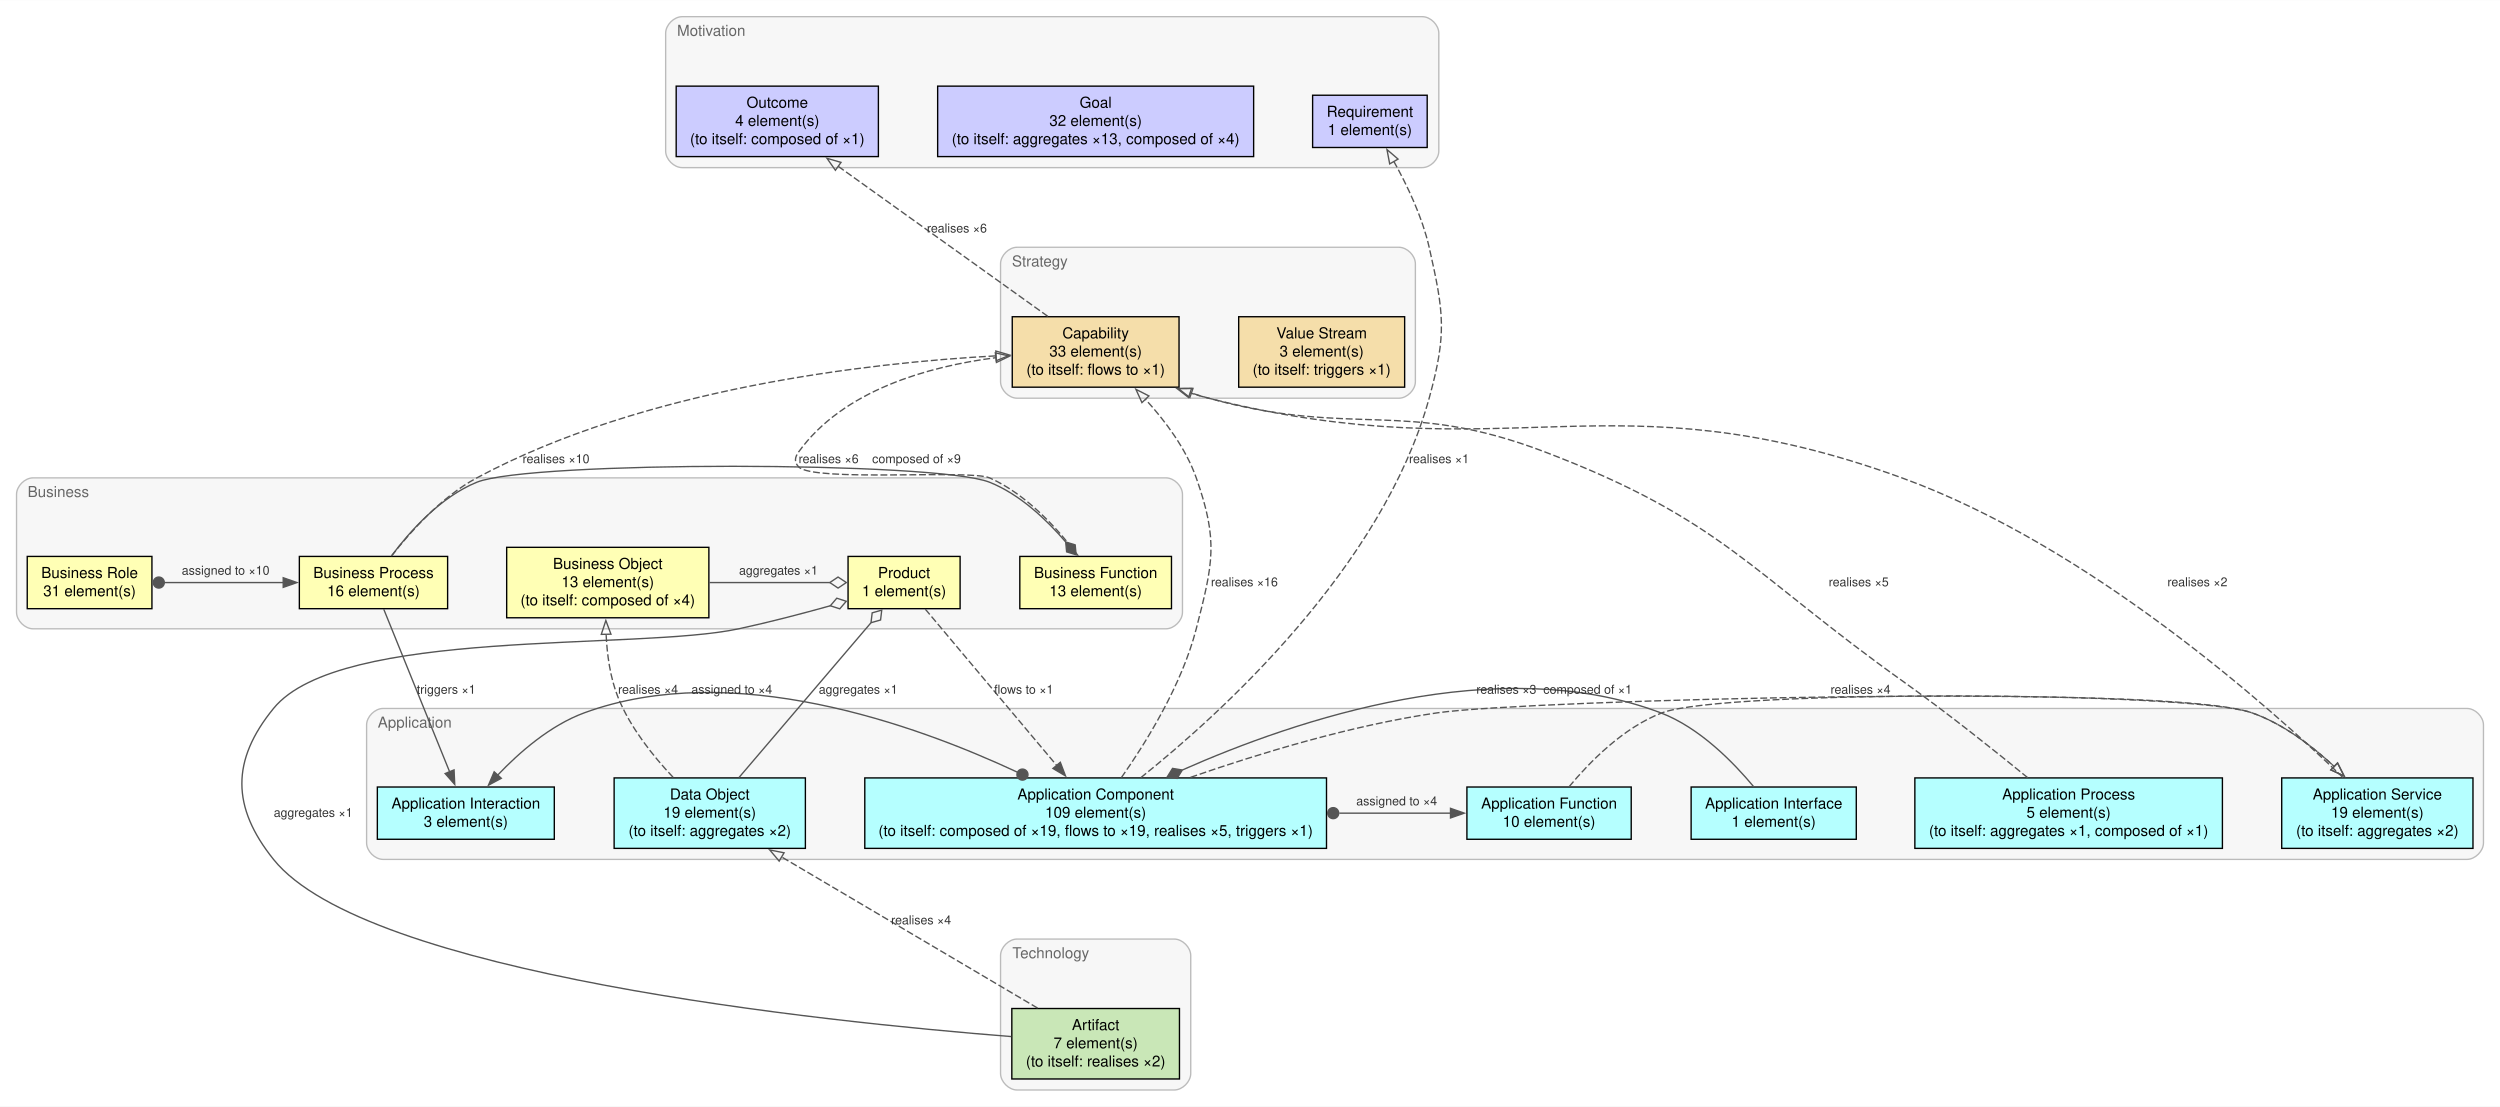
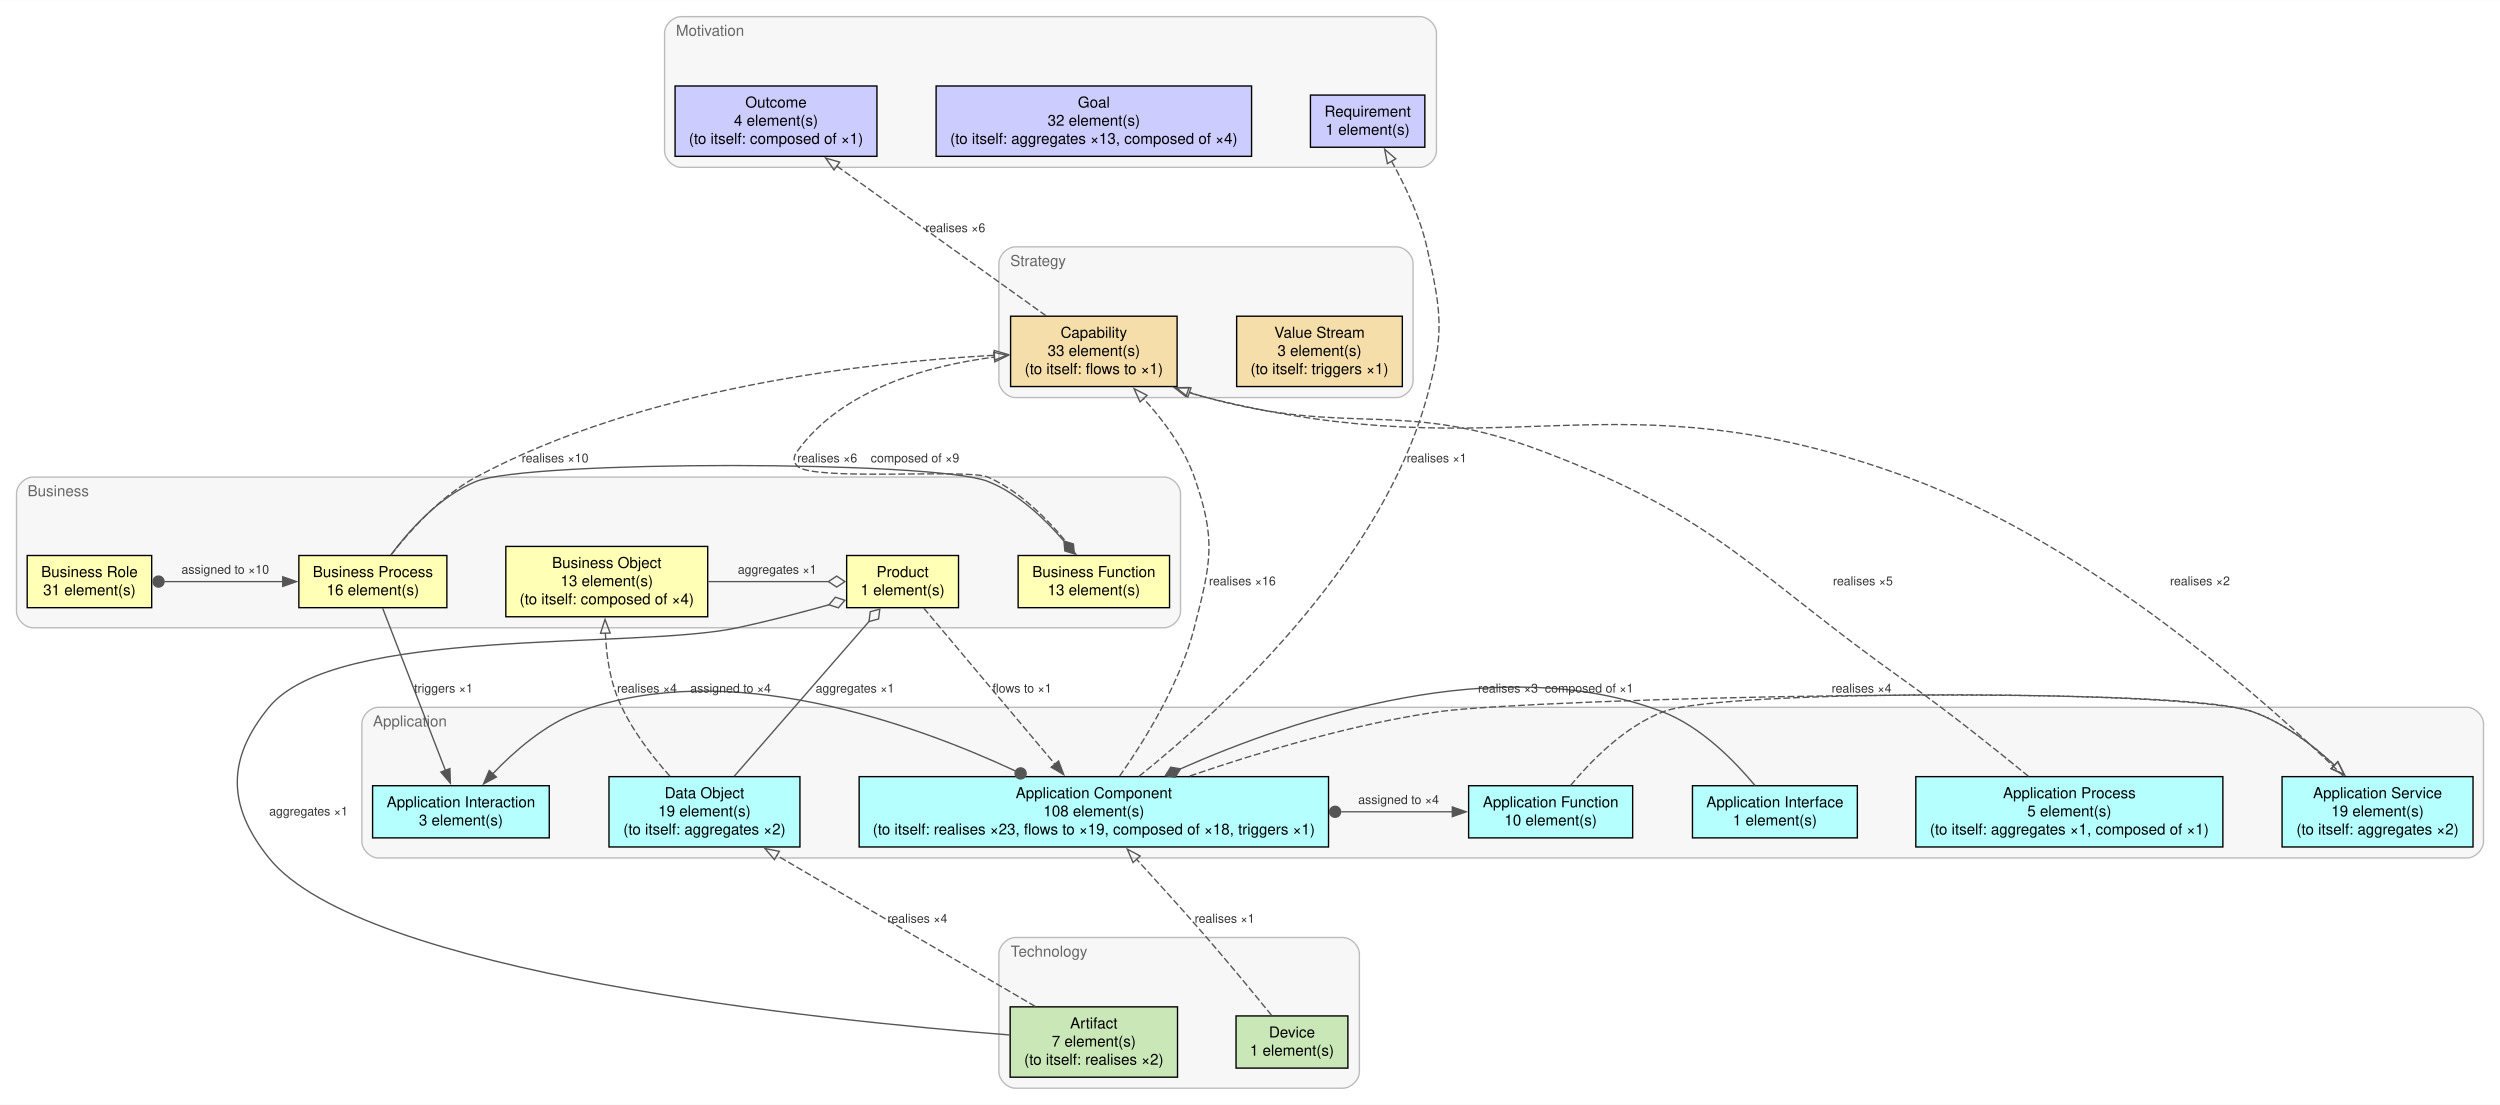
- <svg xmlns="http://www.w3.org/2000/svg" xmlns:xlink="http://www.w3.org/1999/xlink" width="1814pt" height="803pt" viewBox="0.00 0.00 1814.00 802.80">
+ <svg xmlns="http://www.w3.org/2000/svg" xmlns:xlink="http://www.w3.org/1999/xlink" width="1817pt" height="803pt" viewBox="0.00 0.00 1817.00 802.80">
  <g id="graph0" class="graph" transform="scale(1 1) rotate(0) translate(4 798.8)">
-     <polygon fill="white" stroke="none" points="-4,4 -4,-798.8 1810,-798.8 1810,4 -4,4" />
+     <polygon fill="white" stroke="none" points="-4,4 -4,-798.8 1813,-798.8 1813,4 -4,4" />
    <g id="clust1" class="cluster mm-layer-motivation">
      <path fill="#f7f7f7" stroke="#bbbbbb" d="M491,-677.28C491,-677.28 1028,-677.28 1028,-677.28 1034,-677.28 1040,-683.28 1040,-689.28 1040,-689.28 1040,-774.8 1040,-774.8 1040,-780.8 1034,-786.8 1028,-786.8 1028,-786.8 491,-786.8 491,-786.8 485,-786.8 479,-780.8 479,-774.8 479,-774.8 479,-689.28 479,-689.28 479,-683.28 485,-677.28 491,-677.28" />
      <text text-anchor="middle" x="512.07" y="-772.9" font-family="Helvetica,sans-Serif" font-size="11.00" fill="#666666">Motivation</text>
    </g>
    <g id="clust2" class="cluster mm-layer-strategy">
      <path fill="#f7f7f7" stroke="#bbbbbb" d="M734,-509.96C734,-509.96 1011,-509.96 1011,-509.96 1017,-509.96 1023,-515.96 1023,-521.96 1023,-521.96 1023,-607.48 1023,-607.48 1023,-613.48 1017,-619.48 1011,-619.48 1011,-619.48 734,-619.48 734,-619.48 728,-619.48 722,-613.48 722,-607.48 722,-607.48 722,-521.96 722,-521.96 722,-515.96 728,-509.96 734,-509.96" />
      <text text-anchor="middle" x="750.48" y="-605.58" font-family="Helvetica,sans-Serif" font-size="11.00" fill="#666666">Strategy</text>
    </g>
    <g id="clust3" class="cluster mm-layer-business">
      <path fill="#f7f7f7" stroke="#bbbbbb" d="M20,-342.64C20,-342.64 842,-342.64 842,-342.64 848,-342.64 854,-348.64 854,-354.64 854,-354.64 854,-440.16 854,-440.16 854,-446.16 848,-452.16 842,-452.16 842,-452.16 20,-452.16 20,-452.16 14,-452.16 8,-446.16 8,-440.16 8,-440.16 8,-354.64 8,-354.64 8,-348.64 14,-342.64 20,-342.64" />
      <text text-anchor="middle" x="38.32" y="-438.26" font-family="Helvetica,sans-Serif" font-size="11.00" fill="#666666">Business</text>
    </g>
    <g id="clust4" class="cluster mm-layer-application">
-       <path fill="#f7f7f7" stroke="#bbbbbb" d="M274,-175.32C274,-175.32 1786,-175.32 1786,-175.32 1792,-175.32 1798,-181.32 1798,-187.32 1798,-187.32 1798,-272.84 1798,-272.84 1798,-278.84 1792,-284.84 1786,-284.84 1786,-284.84 274,-284.84 274,-284.84 268,-284.84 262,-278.84 262,-272.84 262,-272.84 262,-187.32 262,-187.32 262,-181.32 268,-175.32 274,-175.32" />
-       <text text-anchor="middle" x="296.91" y="-270.94" font-family="Helvetica,sans-Serif" font-size="11.00" fill="#666666">Application</text>
+       <path fill="#f7f7f7" stroke="#bbbbbb" d="M271,-175.32C271,-175.32 1789,-175.32 1789,-175.32 1795,-175.32 1801,-181.32 1801,-187.32 1801,-187.32 1801,-272.84 1801,-272.84 1801,-278.84 1795,-284.84 1789,-284.84 1789,-284.84 271,-284.84 271,-284.84 265,-284.84 259,-278.84 259,-272.84 259,-272.84 259,-187.32 259,-187.32 259,-181.32 265,-175.32 271,-175.32" />
+       <text text-anchor="middle" x="293.91" y="-270.94" font-family="Helvetica,sans-Serif" font-size="11.00" fill="#666666">Application</text>
    </g>
    <g id="clust5" class="cluster mm-layer-technology">
-       <path fill="#f7f7f7" stroke="#bbbbbb" d="M734,-8C734,-8 848,-8 848,-8 854,-8 860,-14 860,-20 860,-20 860,-105.52 860,-105.52 860,-111.52 854,-117.52 848,-117.52 848,-117.52 734,-117.52 734,-117.52 728,-117.52 722,-111.52 722,-105.52 722,-105.52 722,-20 722,-20 722,-14 728,-8 734,-8" />
+       <path fill="#f7f7f7" stroke="#bbbbbb" d="M734,-8C734,-8 972,-8 972,-8 978,-8 984,-14 984,-20 984,-20 984,-105.52 984,-105.52 984,-111.52 978,-117.52 972,-117.52 972,-117.52 734,-117.52 734,-117.52 728,-117.52 722,-111.52 722,-105.52 722,-105.52 722,-20 722,-20 722,-14 728,-8 734,-8" />
      <text text-anchor="middle" x="758.43" y="-103.62" font-family="Helvetica,sans-Serif" font-size="11.00" fill="#666666">Technology</text>
    </g>
    <g id="node1" class="node mm-layer-motivation">
      <g id="a_node1">
        <a xlink:href="../../en/smart-trust-demo/archimate/0.1.0/metamodel/#type-Goal" xlink:title="Goal: its elements" target="_top">
          <polygon fill="#ccccff" stroke="black" points="905.64,-736.4 676.36,-736.4 676.36,-685.28 905.64,-685.28 905.64,-736.4" />
          <text text-anchor="middle" x="791" y="-720.74" font-family="Helvetica,sans-Serif" font-size="11.00">Goal</text>
          <text text-anchor="middle" x="791" y="-707.54" font-family="Helvetica,sans-Serif" font-size="11.00">32 element(s)</text>
          <text text-anchor="middle" x="791" y="-694.34" font-family="Helvetica,sans-Serif" font-size="11.00">(to itself: aggregates ×13, composed of ×4)</text>
        </a>
      </g>
    </g>
    <g id="node4" class="node mm-layer-strategy">
      <g id="a_node4">
        <a xlink:href="../../en/smart-trust-demo/archimate/0.1.0/metamodel/#type-Capability" xlink:title="Capability: its elements" target="_top">
          <polygon fill="#f5deaa" stroke="black" points="851.51,-569.08 730.49,-569.08 730.49,-517.96 851.51,-517.96 851.51,-569.08" />
          <text text-anchor="middle" x="791" y="-553.42" font-family="Helvetica,sans-Serif" font-size="11.00">Capability</text>
          <text text-anchor="middle" x="791" y="-540.22" font-family="Helvetica,sans-Serif" font-size="11.00">33 element(s)</text>
          <text text-anchor="middle" x="791" y="-527.02" font-family="Helvetica,sans-Serif" font-size="11.00">(to itself: flows to ×1)</text>
        </a>
      </g>
    </g>
    <g id="node2" class="node mm-layer-motivation">
      <g id="a_node2">
        <a xlink:href="../../en/smart-trust-demo/archimate/0.1.0/metamodel/#type-Outcome" xlink:title="Outcome: its elements" target="_top">
          <polygon fill="#ccccff" stroke="black" points="633.36,-736.4 486.64,-736.4 486.64,-685.28 633.36,-685.28 633.36,-736.4" />
          <text text-anchor="middle" x="560" y="-720.74" font-family="Helvetica,sans-Serif" font-size="11.00">Outcome</text>
          <text text-anchor="middle" x="560" y="-707.54" font-family="Helvetica,sans-Serif" font-size="11.00">4 element(s)</text>
          <text text-anchor="middle" x="560" y="-694.34" font-family="Helvetica,sans-Serif" font-size="11.00">(to itself: composed of ×1)</text>
        </a>
      </g>
    </g>
    <g id="node3" class="node mm-layer-motivation">
      <g id="a_node3">
        <a xlink:href="../../en/smart-trust-demo/archimate/0.1.0/metamodel/#type-Requirement" xlink:title="Requirement: its elements" target="_top">
          <polygon fill="#ccccff" stroke="black" points="1031.57,-729.8 948.43,-729.8 948.43,-691.88 1031.57,-691.88 1031.57,-729.8" />
          <text text-anchor="middle" x="990" y="-714.14" font-family="Helvetica,sans-Serif" font-size="11.00">Requirement</text>
          <text text-anchor="middle" x="990" y="-700.94" font-family="Helvetica,sans-Serif" font-size="11.00">1 element(s)</text>
        </a>
      </g>
    </g>
    <g id="edge10" class="edge mm-cat-structural mm-from-strategy mm-to-motivation">
      <g id="a_edge10">
        <a xlink:href="../../en/smart-trust-demo/archimate/0.1.0/metamodel/#pattern-Capability-Outcome" xlink:title="Capability → Outcome: its relationships" target="_top">
          <path fill="none" stroke="#555555" stroke-dasharray="5,2" d="M756.26,-569.38C715.67,-598.43 648.45,-646.54 604.19,-678.22" />
          <polygon fill="none" stroke="#555555" points="602.16,-675.36 596.06,-684.03 606.23,-681.06 602.16,-675.36" />
        </a>
      </g>
      <g id="a_edge10-label">
        <a xlink:href="../../en/smart-trust-demo/archimate/0.1.0/metamodel/#pattern-Capability-Outcome" xlink:title="realises ×6" target="_top">
          <text text-anchor="middle" x="690.33" y="-630.18" font-family="Helvetica,sans-Serif" font-size="9.00" fill="#333333">realises ×6</text>
        </a>
      </g>
    </g>
    <g id="node6" class="node mm-layer-business">
      <g id="a_node6">
        <a xlink:href="../../en/smart-trust-demo/archimate/0.1.0/metamodel/#type-BusinessFunction" xlink:title="Business Function: its elements" target="_top">
          <polygon fill="#ffffb5" stroke="black" points="846.02,-395.16 735.98,-395.16 735.98,-357.24 846.02,-357.24 846.02,-395.16" />
          <text text-anchor="middle" x="791" y="-379.5" font-family="Helvetica,sans-Serif" font-size="11.00">Business Function</text>
          <text text-anchor="middle" x="791" y="-366.3" font-family="Helvetica,sans-Serif" font-size="11.00">13 element(s)</text>
        </a>
      </g>
    </g>
    <g id="node5" class="node mm-layer-strategy">
      <g id="a_node5">
        <a xlink:href="../../en/smart-trust-demo/archimate/0.1.0/metamodel/#type-ValueStream" xlink:title="Value Stream: its elements" target="_top">
          <polygon fill="#f5deaa" stroke="black" points="1015.21,-569.08 894.79,-569.08 894.79,-517.96 1015.21,-517.96 1015.21,-569.08" />
          <text text-anchor="middle" x="955" y="-553.42" font-family="Helvetica,sans-Serif" font-size="11.00">Value Stream</text>
          <text text-anchor="middle" x="955" y="-540.22" font-family="Helvetica,sans-Serif" font-size="11.00">3 element(s)</text>
          <text text-anchor="middle" x="955" y="-527.02" font-family="Helvetica,sans-Serif" font-size="11.00">(to itself: triggers ×1)</text>
        </a>
      </g>
    </g>
    <g id="edge9" class="edge mm-cat-structural mm-from-business mm-to-strategy">
      <g id="a_edge9">
        <a xlink:href="../../en/smart-trust-demo/archimate/0.1.0/metamodel/#pattern-BusinessFunction-Capability" xlink:title="Business Function → Capability: its relationships" target="_top">
          <path fill="none" stroke="#555555" stroke-dasharray="5,2" d="M778.42,-395.51C764.86,-413.53 741.49,-440.05 714,-452.16 699.89,-458.37 586.06,-448.95 575.48,-460.16 572.19,-463.65 572.67,-467.07 575.48,-470.96 607.91,-515.89 669.69,-533.06 718.82,-539.4" />
          <polygon fill="none" stroke="#555555" points="718.22,-542.85 728.55,-540.52 719.02,-535.9 718.22,-542.85" />
        </a>
      </g>
      <g id="a_edge9-label">
        <a xlink:href="../../en/smart-trust-demo/archimate/0.1.0/metamodel/#pattern-BusinessFunction-Capability" xlink:title="realises ×6" target="_top">
          <text text-anchor="middle" x="597.24" y="-462.86" font-family="Helvetica,sans-Serif" font-size="9.00" fill="#333333">realises ×6</text>
        </a>
      </g>
    </g>
    <g id="node8" class="node mm-layer-business">
      <g id="a_node8">
        <a xlink:href="../../en/smart-trust-demo/archimate/0.1.0/metamodel/#type-BusinessProcess" xlink:title="Business Process: its elements" target="_top">
          <polygon fill="#ffffb5" stroke="black" points="320.79,-395.16 213.21,-395.16 213.21,-357.24 320.79,-357.24 320.79,-395.16" />
          <text text-anchor="middle" x="267" y="-379.5" font-family="Helvetica,sans-Serif" font-size="11.00">Business Process</text>
          <text text-anchor="middle" x="267" y="-366.3" font-family="Helvetica,sans-Serif" font-size="11.00">16 element(s)</text>
        </a>
      </g>
    </g>
    <g id="edge8" class="edge mm-cat-structural mm-from-business mm-to-business">
      <g id="a_edge8">
        <a xlink:href="../../en/smart-trust-demo/archimate/0.1.0/metamodel/#pattern-BusinessFunction-BusinessProcess" xlink:title="Business Function → Business Process: its relationships" target="_top">
          <path fill="none" stroke="#555555" d="M769.16,-405.77C755.37,-421.87 736.01,-440.24 714,-449 675.6,-464.28 380.3,-464.53 342,-449 315.6,-438.29 293.37,-413.34 280.13,-395.64" />
          <polygon fill="#555555" stroke="#555555" points="769.26,-405.66 769.94,-398.48 776.83,-396.35 776.15,-403.53 769.26,-405.66" />
        </a>
      </g>
      <g id="a_edge8-label">
        <a xlink:href="../../en/smart-trust-demo/archimate/0.1.0/metamodel/#pattern-BusinessFunction-BusinessProcess" xlink:title="composed of ×9" target="_top">
          <text text-anchor="middle" x="661" y="-462.86" font-family="Helvetica,sans-Serif" font-size="9.00" fill="#333333">composed of ×9</text>
        </a>
      </g>
    </g>
    <g id="node11" class="node mm-layer-application">
      <g id="a_node11">
        <a xlink:href="../../en/smart-trust-demo/archimate/0.1.0/metamodel/#type-ApplicationComponent" xlink:title="Application Component: its elements" target="_top">
-           <polygon fill="#b5ffff" stroke="black" points="958.51,-234.44 623.49,-234.44 623.49,-183.32 958.51,-183.32 958.51,-234.44" />
+           <polygon fill="#b5ffff" stroke="black" points="961.57,-234.44 620.43,-234.44 620.43,-183.32 961.57,-183.32 961.57,-234.44" />
          <text text-anchor="middle" x="791" y="-218.78" font-family="Helvetica,sans-Serif" font-size="11.00">Application Component</text>
-           <text text-anchor="middle" x="791" y="-205.58" font-family="Helvetica,sans-Serif" font-size="11.00">109 element(s)</text>
-           <text text-anchor="middle" x="791" y="-192.38" font-family="Helvetica,sans-Serif" font-size="11.00">(to itself: composed of ×19, flows to ×19, realises ×5, triggers ×1)</text>
+           <text text-anchor="middle" x="791" y="-205.58" font-family="Helvetica,sans-Serif" font-size="11.00">108 element(s)</text>
+           <text text-anchor="middle" x="791" y="-192.38" font-family="Helvetica,sans-Serif" font-size="11.00">(to itself: realises ×23, flows to ×19, composed of ×18, triggers ×1)</text>
        </a>
      </g>
    </g>
    <g id="node7" class="node mm-layer-business">
      <g id="a_node7">
        <a xlink:href="../../en/smart-trust-demo/archimate/0.1.0/metamodel/#type-BusinessObject" xlink:title="Business Object: its elements" target="_top">
          <polygon fill="#ffffb5" stroke="black" points="510.36,-401.76 363.64,-401.76 363.64,-350.64 510.36,-350.64 510.36,-401.76" />
          <text text-anchor="middle" x="437" y="-386.1" font-family="Helvetica,sans-Serif" font-size="11.00">Business Object</text>
          <text text-anchor="middle" x="437" y="-372.9" font-family="Helvetica,sans-Serif" font-size="11.00">13 element(s)</text>
          <text text-anchor="middle" x="437" y="-359.7" font-family="Helvetica,sans-Serif" font-size="11.00">(to itself: composed of ×4)</text>
        </a>
      </g>
    </g>
    <g id="edge6" class="edge mm-cat-structural mm-from-business mm-to-strategy">
      <g id="a_edge6">
        <a xlink:href="../../en/smart-trust-demo/archimate/0.1.0/metamodel/#pattern-BusinessProcess-Capability" xlink:title="Business Process → Capability: its relationships" target="_top">
          <path fill="none" stroke="#555555" stroke-dasharray="5,2" d="M280.03,-395.38C293.52,-412.77 316.2,-438.34 342,-452.16 463.49,-517.25 626.31,-535.62 718.79,-540.7" />
          <polygon fill="none" stroke="#555555" points="718.58,-544.19 728.75,-541.21 718.94,-537.2 718.58,-544.19" />
        </a>
      </g>
      <g id="a_edge6-label">
        <a xlink:href="../../en/smart-trust-demo/archimate/0.1.0/metamodel/#pattern-BusinessProcess-Capability" xlink:title="realises ×10" target="_top">
          <text text-anchor="middle" x="399.45" y="-462.86" font-family="Helvetica,sans-Serif" font-size="9.00" fill="#333333">realises ×10</text>
        </a>
      </g>
    </g>
    <g id="node13" class="node mm-layer-application">
      <g id="a_node13">
        <a xlink:href="../../en/smart-trust-demo/archimate/0.1.0/metamodel/#type-ApplicationInteraction" xlink:title="Application Interaction: its elements" target="_top">
-           <polygon fill="#b5ffff" stroke="black" points="398.2,-227.84 269.8,-227.84 269.8,-189.92 398.2,-189.92 398.2,-227.84" />
-           <text text-anchor="middle" x="334" y="-212.18" font-family="Helvetica,sans-Serif" font-size="11.00">Application Interaction</text>
-           <text text-anchor="middle" x="334" y="-198.98" font-family="Helvetica,sans-Serif" font-size="11.00">3 element(s)</text>
+           <polygon fill="#b5ffff" stroke="black" points="395.2,-227.84 266.8,-227.84 266.8,-189.92 395.2,-189.92 395.2,-227.84" />
+           <text text-anchor="middle" x="331" y="-212.18" font-family="Helvetica,sans-Serif" font-size="11.00">Application Interaction</text>
+           <text text-anchor="middle" x="331" y="-198.98" font-family="Helvetica,sans-Serif" font-size="11.00">3 element(s)</text>
        </a>
      </g>
    </g>
    <g id="edge21" class="edge mm-cat-dynamic mm-from-business mm-to-application">
      <g id="a_edge21">
        <a xlink:href="../../en/smart-trust-demo/archimate/0.1.0/metamodel/#pattern-BusinessProcess-ApplicationInteraction" xlink:title="Business Process → Application Interaction: its relationships" target="_top">
-           <path fill="none" stroke="#555555" d="M274.43,-356.88C286,-328.33 308.43,-272.98 322.22,-238.94" />
-           <polygon fill="#555555" stroke="#555555" points="325.46,-240.27 325.97,-229.69 318.97,-237.64 325.46,-240.27" />
+           <path fill="none" stroke="#555555" d="M274.09,-356.88C285.15,-328.33 306.57,-272.98 319.75,-238.94" />
+           <polygon fill="#555555" stroke="#555555" points="322.98,-240.29 323.33,-229.7 316.45,-237.76 322.98,-240.29" />
        </a>
      </g>
      <g id="a_edge21-label">
        <a xlink:href="../../en/smart-trust-demo/archimate/0.1.0/metamodel/#pattern-BusinessProcess-ApplicationInteraction" xlink:title="triggers ×1" target="_top">
-           <text text-anchor="middle" x="319.75" y="-295.54" font-family="Helvetica,sans-Serif" font-size="9.00" fill="#333333">triggers ×1</text>
+           <text text-anchor="middle" x="318.34" y="-295.54" font-family="Helvetica,sans-Serif" font-size="9.00" fill="#333333">triggers ×1</text>
        </a>
      </g>
    </g>
    <g id="node9" class="node mm-layer-business">
      <g id="a_node9">
        <a xlink:href="../../en/smart-trust-demo/archimate/0.1.0/metamodel/#type-BusinessRole" xlink:title="Business Role: its elements" target="_top">
          <polygon fill="#ffffb5" stroke="black" points="106.24,-395.16 15.76,-395.16 15.76,-357.24 106.24,-357.24 106.24,-395.16" />
          <text text-anchor="middle" x="61" y="-379.5" font-family="Helvetica,sans-Serif" font-size="11.00">Business Role</text>
          <text text-anchor="middle" x="61" y="-366.3" font-family="Helvetica,sans-Serif" font-size="11.00">31 element(s)</text>
        </a>
      </g>
    </g>
    <g id="edge7" class="edge mm-cat-structural mm-from-business mm-to-business">
      <g id="a_edge7">
        <a xlink:href="../../en/smart-trust-demo/archimate/0.1.0/metamodel/#pattern-BusinessRole-BusinessProcess" xlink:title="Business Role → Business Process: its relationships" target="_top">
          <path fill="none" stroke="#555555" d="M115.42,-376.2C141.92,-376.2 173.99,-376.2 201.79,-376.2" />
          <ellipse fill="#555555" stroke="#555555" cx="111.22" cy="-376.2" rx="4" ry="4" />
          <polygon fill="#555555" stroke="#555555" points="201.5,-379.7 211.5,-376.2 201.5,-372.7 201.5,-379.7" />
        </a>
      </g>
      <g id="a_edge7-label">
        <a xlink:href="../../en/smart-trust-demo/archimate/0.1.0/metamodel/#pattern-BusinessRole-BusinessProcess" xlink:title="assigned to ×10" target="_top">
          <text text-anchor="middle" x="159.72" y="-381.9" font-family="Helvetica,sans-Serif" font-size="9.00" fill="#333333">assigned to ×10</text>
        </a>
      </g>
    </g>
    <g id="node10" class="node mm-layer-business">
      <g id="a_node10">
        <a xlink:href="../../en/smart-trust-demo/archimate/0.1.0/metamodel/#type-Product" xlink:title="Product: its elements" target="_top">
          <polygon fill="#ffffb5" stroke="black" points="692.65,-395.16 611.35,-395.16 611.35,-357.24 692.65,-357.24 692.65,-395.16" />
          <text text-anchor="middle" x="652" y="-379.5" font-family="Helvetica,sans-Serif" font-size="11.00">Product</text>
          <text text-anchor="middle" x="652" y="-366.3" font-family="Helvetica,sans-Serif" font-size="11.00">1 element(s)</text>
        </a>
      </g>
    </g>
-     <g id="edge23" class="edge mm-cat-structural mm-from-business mm-to-business">
-       <g id="a_edge23">
+     <g id="edge24" class="edge mm-cat-structural mm-from-business mm-to-business">
+       <g id="a_edge24">
        <a xlink:href="../../en/smart-trust-demo/archimate/0.1.0/metamodel/#pattern-Product-BusinessObject" xlink:title="Product → Business Object: its relationships" target="_top">
          <path fill="none" stroke="#555555" d="M598.13,-376.2C571.67,-376.2 539.39,-376.2 510.69,-376.2" />
          <polygon fill="none" stroke="#555555" points="598.09,-376.2 604.09,-372.2 610.09,-376.2 604.09,-380.2 598.09,-376.2" />
        </a>
      </g>
-       <g id="a_edge23-label">
+       <g id="a_edge24-label">
        <a xlink:href="../../en/smart-trust-demo/archimate/0.1.0/metamodel/#pattern-Product-BusinessObject" xlink:title="aggregates ×1" target="_top">
          <text text-anchor="middle" x="560.85" y="-381.9" font-family="Helvetica,sans-Serif" font-size="9.00" fill="#333333">aggregates ×1</text>
        </a>
      </g>
    </g>
-     <g id="edge25" class="edge mm-cat-dynamic mm-from-business mm-to-application">
-       <g id="a_edge25">
+     <g id="edge26" class="edge mm-cat-dynamic mm-from-business mm-to-application">
+       <g id="a_edge26">
        <a xlink:href="../../en/smart-trust-demo/archimate/0.1.0/metamodel/#pattern-Product-ApplicationComponent" xlink:title="Product → Application Component: its relationships" target="_top">
          <path fill="none" stroke="#555555" stroke-dasharray="5,2" d="M667.41,-356.88C690.38,-329.56 733.98,-277.7 762.77,-243.46" />
          <polygon fill="#555555" stroke="#555555" points="765.37,-245.8 769.13,-235.89 760.01,-241.29 765.37,-245.8" />
        </a>
      </g>
-       <g id="a_edge25-label">
+       <g id="a_edge26-label">
        <a xlink:href="../../en/smart-trust-demo/archimate/0.1.0/metamodel/#pattern-Product-ApplicationComponent" xlink:title="flows to ×1" target="_top">
          <text text-anchor="middle" x="738.84" y="-295.54" font-family="Helvetica,sans-Serif" font-size="9.00" fill="#333333">flows to ×1</text>
        </a>
      </g>
    </g>
    <g id="node17" class="node mm-layer-application">
      <g id="a_node17">
        <a xlink:href="../../en/smart-trust-demo/archimate/0.1.0/metamodel/#type-DataObject" xlink:title="Data Object: its elements" target="_top">
-           <polygon fill="#b5ffff" stroke="black" points="580.39,-234.44 441.61,-234.44 441.61,-183.32 580.39,-183.32 580.39,-234.44" />
-           <text text-anchor="middle" x="511" y="-218.78" font-family="Helvetica,sans-Serif" font-size="11.00">Data Object</text>
-           <text text-anchor="middle" x="511" y="-205.58" font-family="Helvetica,sans-Serif" font-size="11.00">19 element(s)</text>
-           <text text-anchor="middle" x="511" y="-192.38" font-family="Helvetica,sans-Serif" font-size="11.00">(to itself: aggregates ×2)</text>
-         </a>
-       </g>
-     </g>
-     <g id="edge24" class="edge mm-cat-structural mm-from-business mm-to-application">
-       <g id="a_edge24">
+           <polygon fill="#b5ffff" stroke="black" points="577.39,-234.44 438.61,-234.44 438.61,-183.32 577.39,-183.32 577.39,-234.44" />
+           <text text-anchor="middle" x="508" y="-218.78" font-family="Helvetica,sans-Serif" font-size="11.00">Data Object</text>
+           <text text-anchor="middle" x="508" y="-205.58" font-family="Helvetica,sans-Serif" font-size="11.00">19 element(s)</text>
+           <text text-anchor="middle" x="508" y="-192.38" font-family="Helvetica,sans-Serif" font-size="11.00">(to itself: aggregates ×2)</text>
+         </a>
+       </g>
+     </g>
+     <g id="edge25" class="edge mm-cat-structural mm-from-business mm-to-application">
+       <g id="a_edge25">
        <a xlink:href="../../en/smart-trust-demo/archimate/0.1.0/metamodel/#pattern-Product-DataObject" xlink:title="Product → Data Object: its relationships" target="_top">
-           <path fill="none" stroke="#555555" d="M627.92,-346.96C601.01,-315.42 557.87,-264.84 532.2,-234.73" />
-           <polygon fill="none" stroke="#555555" points="628,-347.06 634.94,-349.03 635.79,-356.19 628.85,-354.22 628,-347.06" />
-         </a>
-       </g>
-       <g id="a_edge24-label">
+           <path fill="none" stroke="#555555" d="M627.76,-347.38C600.31,-315.86 555.98,-264.97 529.65,-234.73" />
+           <polygon fill="none" stroke="#555555" points="627.57,-347.15 634.52,-349.04 635.45,-356.2 628.49,-354.3 627.57,-347.15" />
+         </a>
+       </g>
+       <g id="a_edge25-label">
        <a xlink:href="../../en/smart-trust-demo/archimate/0.1.0/metamodel/#pattern-Product-DataObject" xlink:title="aggregates ×1" target="_top">
-           <text text-anchor="middle" x="618.71" y="-295.54" font-family="Helvetica,sans-Serif" font-size="9.00" fill="#333333">aggregates ×1</text>
+           <text text-anchor="middle" x="617.39" y="-295.54" font-family="Helvetica,sans-Serif" font-size="9.00" fill="#333333">aggregates ×1</text>
        </a>
      </g>
    </g>
    <g id="node18" class="node mm-layer-technology">
      <g id="a_node18">
        <a xlink:href="../../en/smart-trust-demo/archimate/0.1.0/metamodel/#type-Artifact" xlink:title="Artifact: its elements" target="_top">
          <polygon fill="#c9e7b7" stroke="black" points="851.82,-67.12 730.18,-67.12 730.18,-16 851.82,-16 851.82,-67.12" />
          <text text-anchor="middle" x="791" y="-51.46" font-family="Helvetica,sans-Serif" font-size="11.00">Artifact</text>
          <text text-anchor="middle" x="791" y="-38.26" font-family="Helvetica,sans-Serif" font-size="11.00">7 element(s)</text>
          <text text-anchor="middle" x="791" y="-25.06" font-family="Helvetica,sans-Serif" font-size="11.00">(to itself: realises ×2)</text>
        </a>
      </g>
    </g>
-     <g id="edge22" class="edge mm-cat-structural mm-from-business mm-to-technology">
-       <g id="a_edge22">
+     <g id="edge23" class="edge mm-cat-structural mm-from-business mm-to-technology">
+       <g id="a_edge23">
        <a xlink:href="../../en/smart-trust-demo/archimate/0.1.0/metamodel/#pattern-Product-Artifact" xlink:title="Product → Artifact: its relationships" target="_top">
-           <path fill="none" stroke="#555555" d="M598.5,-359.36C577.84,-353.59 553.94,-347.34 532,-342.64 457.59,-326.69 242.55,-343.82 194.46,-284.84 163.7,-247.12 164.01,-213.29 194.46,-175.32 261.21,-92.08 591.28,-57.69 729.72,-46.77" />
-           <polygon fill="none" stroke="#555555" points="598.48,-359.35 605.34,-357.14 610.03,-362.62 603.16,-364.84 598.48,-359.35" />
-         </a>
-       </g>
-       <g id="a_edge22-label">
+           <path fill="none" stroke="#555555" d="M598.5,-359.35C577.84,-353.58 553.94,-347.33 532,-342.64 456.94,-326.58 240.09,-344.22 191.46,-284.84 160.62,-247.18 160.99,-213.28 191.46,-175.32 258.66,-91.61 591.12,-57.45 729.94,-46.68" />
+           <polygon fill="none" stroke="#555555" points="598.48,-359.35 605.34,-357.13 610.03,-362.62 603.16,-364.83 598.48,-359.35" />
+         </a>
+       </g>
+       <g id="a_edge23-label">
        <a xlink:href="../../en/smart-trust-demo/archimate/0.1.0/metamodel/#pattern-Product-Artifact" xlink:title="aggregates ×1" target="_top">
-           <text text-anchor="middle" x="223.23" y="-206.18" font-family="Helvetica,sans-Serif" font-size="9.00" fill="#333333">aggregates ×1</text>
+           <text text-anchor="middle" x="220.23" y="-206.18" font-family="Helvetica,sans-Serif" font-size="9.00" fill="#333333">aggregates ×1</text>
        </a>
      </g>
    </g>
    <g id="edge20" class="edge mm-cat-structural mm-from-application mm-to-motivation">
      <g id="a_edge20">
        <a xlink:href="../../en/smart-trust-demo/archimate/0.1.0/metamodel/#pattern-ApplicationComponent-Requirement" xlink:title="Application Component → Requirement: its relationships" target="_top">
          <path fill="none" stroke="#555555" stroke-dasharray="5,2" d="M823.76,-234.62C881.63,-280.9 999.07,-387.06 1033,-509.96 1045.95,-556.88 1043.72,-572 1033,-619.48 1028.02,-641.51 1017.01,-664.47 1007.38,-681.74" />
          <polygon fill="none" stroke="#555555" points="1004.36,-679.97 1002.38,-690.38 1010.42,-683.47 1004.36,-679.97" />
        </a>
      </g>
      <g id="a_edge20-label">
        <a xlink:href="../../en/smart-trust-demo/archimate/0.1.0/metamodel/#pattern-ApplicationComponent-Requirement" xlink:title="realises ×1" target="_top">
          <text text-anchor="middle" x="1040.16" y="-462.86" font-family="Helvetica,sans-Serif" font-size="9.00" fill="#333333">realises ×1</text>
        </a>
      </g>
    </g>
    <g id="edge5" class="edge mm-cat-structural mm-from-application mm-to-strategy">
      <g id="a_edge5">
        <a xlink:href="../../en/smart-trust-demo/archimate/0.1.0/metamodel/#pattern-ApplicationComponent-Capability" xlink:title="Application Component → Capability: its relationships" target="_top">
          <path fill="none" stroke="#555555" stroke-dasharray="5,2" d="M809.68,-234.69C827.63,-260.21 853.53,-301.88 864,-342.64 876.11,-389.79 880.22,-406.27 864,-452.16 856.46,-473.5 841.5,-493.49 827.08,-509.22" />
          <polygon fill="none" stroke="#555555" points="824.59,-506.76 820.22,-516.41 829.65,-511.59 824.59,-506.76" />
        </a>
      </g>
      <g id="a_edge5-label">
        <a xlink:href="../../en/smart-trust-demo/archimate/0.1.0/metamodel/#pattern-ApplicationComponent-Capability" xlink:title="realises ×16" target="_top">
          <text text-anchor="middle" x="898.94" y="-373.5" font-family="Helvetica,sans-Serif" font-size="9.00" fill="#333333">realises ×16</text>
        </a>
      </g>
    </g>
    <g id="node12" class="node mm-layer-application">
      <g id="a_node12">
        <a xlink:href="../../en/smart-trust-demo/archimate/0.1.0/metamodel/#type-ApplicationFunction" xlink:title="Application Function: its elements" target="_top">
-           <polygon fill="#b5ffff" stroke="black" points="1179.61,-227.84 1060.39,-227.84 1060.39,-189.92 1179.61,-189.92 1179.61,-227.84" />
-           <text text-anchor="middle" x="1120" y="-212.18" font-family="Helvetica,sans-Serif" font-size="11.00">Application Function</text>
-           <text text-anchor="middle" x="1120" y="-198.98" font-family="Helvetica,sans-Serif" font-size="11.00">10 element(s)</text>
+           <polygon fill="#b5ffff" stroke="black" points="1182.61,-227.84 1063.39,-227.84 1063.39,-189.92 1182.61,-189.92 1182.61,-227.84" />
+           <text text-anchor="middle" x="1123" y="-212.18" font-family="Helvetica,sans-Serif" font-size="11.00">Application Function</text>
+           <text text-anchor="middle" x="1123" y="-198.98" font-family="Helvetica,sans-Serif" font-size="11.00">10 element(s)</text>
        </a>
      </g>
    </g>
    <g id="edge12" class="edge mm-cat-structural mm-from-application mm-to-application">
      <g id="a_edge12">
        <a xlink:href="../../en/smart-trust-demo/archimate/0.1.0/metamodel/#pattern-ApplicationComponent-ApplicationFunction" xlink:title="Application Component → Application Function: its relationships" target="_top">
-           <path fill="none" stroke="#555555" d="M967.79,-208.88C996.35,-208.88 1024.4,-208.88 1048.5,-208.88" />
-           <ellipse fill="#555555" stroke="#555555" cx="963.37" cy="-208.88" rx="4" ry="4" />
-           <polygon fill="#555555" stroke="#555555" points="1048.48,-212.38 1058.48,-208.88 1048.48,-205.38 1048.48,-212.38" />
+           <path fill="none" stroke="#555555" d="M970.81,-208.88C999.43,-208.88 1027.51,-208.88 1051.59,-208.88" />
+           <ellipse fill="#555555" stroke="#555555" cx="966.36" cy="-208.88" rx="4" ry="4" />
+           <polygon fill="#555555" stroke="#555555" points="1051.57,-212.38 1061.57,-208.88 1051.57,-205.38 1051.57,-212.38" />
        </a>
      </g>
      <g id="a_edge12-label">
        <a xlink:href="../../en/smart-trust-demo/archimate/0.1.0/metamodel/#pattern-ApplicationComponent-ApplicationFunction" xlink:title="assigned to ×4" target="_top">
-           <text text-anchor="middle" x="1009.45" y="-214.58" font-family="Helvetica,sans-Serif" font-size="9.00" fill="#333333">assigned to ×4</text>
+           <text text-anchor="middle" x="1012.48" y="-214.58" font-family="Helvetica,sans-Serif" font-size="9.00" fill="#333333">assigned to ×4</text>
        </a>
      </g>
    </g>
    <g id="edge13" class="edge mm-cat-structural mm-from-application mm-to-application">
      <g id="a_edge13">
        <a xlink:href="../../en/smart-trust-demo/archimate/0.1.0/metamodel/#pattern-ApplicationComponent-ApplicationInteraction" xlink:title="Application Component → Application Interaction: its relationships" target="_top">
-           <path fill="none" stroke="#555555" d="M734.09,-238.65C659.96,-273.27 527.18,-320.96 420,-281.68 395.29,-272.62 372.8,-252.98 357.02,-236.38" />
-           <ellipse fill="#555555" stroke="#555555" cx="737.89" cy="-236.85" rx="4" ry="4" />
-           <polygon fill="#555555" stroke="#555555" points="359.75,-234.18 350.42,-229.16 354.58,-238.9 359.75,-234.18" />
+           <path fill="none" stroke="#555555" d="M733.93,-238.6C659.25,-273.33 525.17,-321.32 417,-281.68 392.29,-272.62 369.8,-252.98 354.02,-236.38" />
+           <ellipse fill="#555555" stroke="#555555" cx="737.78" cy="-236.78" rx="4" ry="4" />
+           <polygon fill="#555555" stroke="#555555" points="356.75,-234.18 347.42,-229.16 351.58,-238.9 356.75,-234.18" />
        </a>
      </g>
      <g id="a_edge13-label">
        <a xlink:href="../../en/smart-trust-demo/archimate/0.1.0/metamodel/#pattern-ApplicationComponent-ApplicationInteraction" xlink:title="assigned to ×4" target="_top">
          <text text-anchor="middle" x="527" y="-295.54" font-family="Helvetica,sans-Serif" font-size="9.00" fill="#333333">assigned to ×4</text>
        </a>
      </g>
    </g>
    <g id="node14" class="node mm-layer-application">
      <g id="a_node14">
        <a xlink:href="../../en/smart-trust-demo/archimate/0.1.0/metamodel/#type-ApplicationInterface" xlink:title="Application Interface: its elements" target="_top">
-           <polygon fill="#b5ffff" stroke="black" points="1342.92,-227.84 1223.08,-227.84 1223.08,-189.92 1342.92,-189.92 1342.92,-227.84" />
-           <text text-anchor="middle" x="1283" y="-212.18" font-family="Helvetica,sans-Serif" font-size="11.00">Application Interface</text>
-           <text text-anchor="middle" x="1283" y="-198.98" font-family="Helvetica,sans-Serif" font-size="11.00">1 element(s)</text>
+           <polygon fill="#b5ffff" stroke="black" points="1345.92,-227.84 1226.08,-227.84 1226.08,-189.92 1345.92,-189.92 1345.92,-227.84" />
+           <text text-anchor="middle" x="1286" y="-212.18" font-family="Helvetica,sans-Serif" font-size="11.00">Application Interface</text>
+           <text text-anchor="middle" x="1286" y="-198.98" font-family="Helvetica,sans-Serif" font-size="11.00">1 element(s)</text>
        </a>
      </g>
    </g>
    <g id="edge19" class="edge mm-cat-structural mm-from-application mm-to-application">
      <g id="a_edge19">
        <a xlink:href="../../en/smart-trust-demo/archimate/0.1.0/metamodel/#pattern-ApplicationComponent-ApplicationInterface" xlink:title="Application Component → Application Interface: its relationships" target="_top">
-           <path fill="none" stroke="#555555" d="M854.05,-240.25C936.25,-276.66 1083.4,-326.35 1201,-281.68 1229.12,-271 1253.76,-245.77 1268.51,-228.02" />
-           <polygon fill="#555555" stroke="#555555" points="853.91,-240.19 846.8,-241.36 842.98,-235.24 850.09,-234.07 853.91,-240.19" />
+           <path fill="none" stroke="#555555" d="M853.92,-240.08C936.62,-276.62 1085.29,-326.77 1204,-281.68 1232.12,-271 1256.76,-245.77 1271.51,-228.02" />
+           <polygon fill="#555555" stroke="#555555" points="853.97,-240.11 846.86,-241.29 843.03,-235.17 850.15,-233.99 853.97,-240.11" />
        </a>
      </g>
      <g id="a_edge19-label">
        <a xlink:href="../../en/smart-trust-demo/archimate/0.1.0/metamodel/#pattern-ApplicationComponent-ApplicationInterface" xlink:title="composed of ×1" target="_top">
-           <text text-anchor="middle" x="1148" y="-295.54" font-family="Helvetica,sans-Serif" font-size="9.00" fill="#333333">composed of ×1</text>
+           <text text-anchor="middle" x="1151" y="-295.54" font-family="Helvetica,sans-Serif" font-size="9.00" fill="#333333">composed of ×1</text>
        </a>
      </g>
    </g>
    <g id="node16" class="node mm-layer-application">
      <g id="a_node16">
        <a xlink:href="../../en/smart-trust-demo/archimate/0.1.0/metamodel/#type-ApplicationService" xlink:title="Application Service: its elements" target="_top">
-           <polygon fill="#b5ffff" stroke="black" points="1790.39,-234.44 1651.61,-234.44 1651.61,-183.32 1790.39,-183.32 1790.39,-234.44" />
-           <text text-anchor="middle" x="1721" y="-218.78" font-family="Helvetica,sans-Serif" font-size="11.00">Application Service</text>
-           <text text-anchor="middle" x="1721" y="-205.58" font-family="Helvetica,sans-Serif" font-size="11.00">19 element(s)</text>
-           <text text-anchor="middle" x="1721" y="-192.38" font-family="Helvetica,sans-Serif" font-size="11.00">(to itself: aggregates ×2)</text>
+           <polygon fill="#b5ffff" stroke="black" points="1793.39,-234.44 1654.61,-234.44 1654.61,-183.32 1793.39,-183.32 1793.39,-234.44" />
+           <text text-anchor="middle" x="1724" y="-218.78" font-family="Helvetica,sans-Serif" font-size="11.00">Application Service</text>
+           <text text-anchor="middle" x="1724" y="-205.58" font-family="Helvetica,sans-Serif" font-size="11.00">19 element(s)</text>
+           <text text-anchor="middle" x="1724" y="-192.38" font-family="Helvetica,sans-Serif" font-size="11.00">(to itself: aggregates ×2)</text>
        </a>
      </g>
    </g>
    <g id="edge17" class="edge mm-cat-structural mm-from-application mm-to-application">
      <g id="a_edge17">
        <a xlink:href="../../en/smart-trust-demo/archimate/0.1.0/metamodel/#pattern-ApplicationComponent-ApplicationService" xlink:title="Application Component → Application Service: its relationships" target="_top">
-           <path fill="none" stroke="#555555" stroke-dasharray="5,2" d="M859.84,-234.85C908.97,-251.96 977.04,-272.77 1039,-281.68 1104,-291.02 1568.04,-303.42 1630,-281.68 1652.6,-273.75 1673.75,-257.59 1689.97,-242.51" />
-           <polygon fill="none" stroke="#555555" points="1692.13,-245.28 1696.89,-235.82 1687.27,-240.25 1692.13,-245.28" />
+           <path fill="none" stroke="#555555" stroke-dasharray="5,2" d="M860.7,-234.86C910.43,-251.96 979.34,-272.78 1042,-281.68 1107.01,-290.92 1571.04,-303.42 1633,-281.68 1655.6,-273.75 1676.75,-257.59 1692.97,-242.51" />
+           <polygon fill="none" stroke="#555555" points="1695.13,-245.28 1699.89,-235.82 1690.27,-240.25 1695.13,-245.28" />
        </a>
      </g>
      <g id="a_edge17-label">
        <a xlink:href="../../en/smart-trust-demo/archimate/0.1.0/metamodel/#pattern-ApplicationComponent-ApplicationService" xlink:title="realises ×3" target="_top">
-           <text text-anchor="middle" x="1089" y="-295.54" font-family="Helvetica,sans-Serif" font-size="9.00" fill="#333333">realises ×3</text>
+           <text text-anchor="middle" x="1092" y="-295.54" font-family="Helvetica,sans-Serif" font-size="9.00" fill="#333333">realises ×3</text>
        </a>
      </g>
    </g>
    <g id="edge14" class="edge mm-cat-structural mm-from-application mm-to-application">
      <g id="a_edge14">
        <a xlink:href="../../en/smart-trust-demo/archimate/0.1.0/metamodel/#pattern-ApplicationFunction-ApplicationService" xlink:title="Application Function → Application Service: its relationships" target="_top">
-           <path fill="none" stroke="#555555" stroke-dasharray="5,2" d="M1134.49,-228.02C1149.24,-245.77 1173.88,-271 1202,-281.68 1246.46,-298.57 1585.13,-297.42 1630,-281.68 1652.6,-273.75 1673.75,-257.59 1689.97,-242.51" />
-           <polygon fill="none" stroke="#555555" points="1692.13,-245.28 1696.89,-235.82 1687.27,-240.25 1692.13,-245.28" />
+           <path fill="none" stroke="#555555" stroke-dasharray="5,2" d="M1137.49,-228.02C1152.24,-245.77 1176.88,-271 1205,-281.68 1249.46,-298.57 1588.13,-297.42 1633,-281.68 1655.6,-273.75 1676.75,-257.59 1692.97,-242.51" />
+           <polygon fill="none" stroke="#555555" points="1695.13,-245.28 1699.89,-235.82 1690.27,-240.25 1695.13,-245.28" />
        </a>
      </g>
      <g id="a_edge14-label">
        <a xlink:href="../../en/smart-trust-demo/archimate/0.1.0/metamodel/#pattern-ApplicationFunction-ApplicationService" xlink:title="realises ×4" target="_top">
-           <text text-anchor="middle" x="1346" y="-295.54" font-family="Helvetica,sans-Serif" font-size="9.00" fill="#333333">realises ×4</text>
+           <text text-anchor="middle" x="1349" y="-295.54" font-family="Helvetica,sans-Serif" font-size="9.00" fill="#333333">realises ×4</text>
        </a>
      </g>
    </g>
    <g id="node15" class="node mm-layer-application">
      <g id="a_node15">
        <a xlink:href="../../en/smart-trust-demo/archimate/0.1.0/metamodel/#type-ApplicationProcess" xlink:title="Application Process: its elements" target="_top">
-           <polygon fill="#b5ffff" stroke="black" points="1608.58,-234.44 1385.42,-234.44 1385.42,-183.32 1608.58,-183.32 1608.58,-234.44" />
-           <text text-anchor="middle" x="1497" y="-218.78" font-family="Helvetica,sans-Serif" font-size="11.00">Application Process</text>
-           <text text-anchor="middle" x="1497" y="-205.58" font-family="Helvetica,sans-Serif" font-size="11.00">5 element(s)</text>
-           <text text-anchor="middle" x="1497" y="-192.38" font-family="Helvetica,sans-Serif" font-size="11.00">(to itself: aggregates ×1, composed of ×1)</text>
+           <polygon fill="#b5ffff" stroke="black" points="1611.58,-234.44 1388.42,-234.44 1388.42,-183.32 1611.58,-183.32 1611.58,-234.44" />
+           <text text-anchor="middle" x="1500" y="-218.78" font-family="Helvetica,sans-Serif" font-size="11.00">Application Process</text>
+           <text text-anchor="middle" x="1500" y="-205.58" font-family="Helvetica,sans-Serif" font-size="11.00">5 element(s)</text>
+           <text text-anchor="middle" x="1500" y="-192.38" font-family="Helvetica,sans-Serif" font-size="11.00">(to itself: aggregates ×1, composed of ×1)</text>
        </a>
      </g>
    </g>
    <g id="edge11" class="edge mm-cat-structural mm-from-application mm-to-strategy">
      <g id="a_edge11">
        <a xlink:href="../../en/smart-trust-demo/archimate/0.1.0/metamodel/#pattern-ApplicationProcess-Capability" xlink:title="Application Process → Capability: its relationships" target="_top">
-           <path fill="none" stroke="#555555" stroke-dasharray="5,2" d="M1467.3,-234.6C1443.59,-254 1409.28,-281.37 1378,-303.64 1265.75,-383.55 1245.75,-421.87 1117,-470.96 1014.39,-510.09 978.89,-480.85 873,-509.96 868.8,-511.11 864.52,-512.41 860.23,-513.81" />
+           <path fill="none" stroke="#555555" stroke-dasharray="5,2" d="M1470.33,-234.65C1446.64,-254.07 1412.34,-281.45 1381,-303.64 1267.63,-383.91 1246.93,-421.8 1117,-470.96 1014.28,-509.82 978.89,-480.85 873,-509.96 868.8,-511.11 864.52,-512.41 860.23,-513.81" />
          <polygon fill="none" stroke="#555555" points="859.35,-510.42 851.03,-516.97 861.62,-517.04 859.35,-510.42" />
        </a>
      </g>
      <g id="a_edge11-label">
        <a xlink:href="../../en/smart-trust-demo/archimate/0.1.0/metamodel/#pattern-ApplicationProcess-Capability" xlink:title="realises ×5" target="_top">
-           <text text-anchor="middle" x="1344.67" y="-373.5" font-family="Helvetica,sans-Serif" font-size="9.00" fill="#333333">realises ×5</text>
+           <text text-anchor="middle" x="1349.95" y="-373.5" font-family="Helvetica,sans-Serif" font-size="9.00" fill="#333333">realises ×5</text>
        </a>
      </g>
    </g>
    <g id="edge18" class="edge mm-cat-structural mm-from-application mm-to-strategy">
      <g id="a_edge18">
        <a xlink:href="../../en/smart-trust-demo/archimate/0.1.0/metamodel/#pattern-ApplicationService-Capability" xlink:title="Application Service → Capability: its relationships" target="_top">
-           <path fill="none" stroke="#555555" stroke-dasharray="5,2" d="M1696.07,-234.71C1642.77,-285.99 1511.52,-402.93 1376,-452.16 1164.5,-528.99 1091.24,-455.12 873,-509.96 868.49,-511.09 863.89,-512.42 859.3,-513.87" />
-           <polygon fill="none" stroke="#555555" points="858.41,-510.47 850.04,-516.98 860.64,-517.11 858.41,-510.47" />
+           <path fill="none" stroke="#555555" stroke-dasharray="5,2" d="M1699.33,-234.71C1646.58,-286 1516.63,-402.94 1382,-452.16 1168.17,-530.34 1093.85,-454.62 873,-509.96 868.4,-511.11 863.72,-512.46 859.04,-513.94" />
+           <polygon fill="none" stroke="#555555" points="857.95,-510.62 849.59,-517.13 860.19,-517.25 857.95,-510.62" />
        </a>
      </g>
      <g id="a_edge18-label">
        <a xlink:href="../../en/smart-trust-demo/archimate/0.1.0/metamodel/#pattern-ApplicationService-Capability" xlink:title="realises ×2" target="_top">
-           <text text-anchor="middle" x="1590.44" y="-373.5" font-family="Helvetica,sans-Serif" font-size="9.00" fill="#333333">realises ×2</text>
+           <text text-anchor="middle" x="1594.92" y="-373.5" font-family="Helvetica,sans-Serif" font-size="9.00" fill="#333333">realises ×2</text>
        </a>
      </g>
    </g>
    <g id="edge16" class="edge mm-cat-structural mm-from-application mm-to-business">
      <g id="a_edge16">
        <a xlink:href="../../en/smart-trust-demo/archimate/0.1.0/metamodel/#pattern-DataObject-BusinessObject" xlink:title="Data Object → Business Object: its relationships" target="_top">
-           <path fill="none" stroke="#555555" stroke-dasharray="5,2" d="M484.37,-234.92C469.95,-250.18 453.32,-270.92 444.48,-292.84 438.68,-307.23 436.44,-324.16 435.79,-338.91" />
-           <polygon fill="none" stroke="#555555" points="432.3,-338.6 435.61,-348.67 439.3,-338.74 432.3,-338.6" />
+           <path fill="none" stroke="#555555" stroke-dasharray="5,2" d="M482.89,-234.78C469.05,-250.15 452.99,-271.04 444.48,-292.84 438.84,-307.3 436.63,-324.23 435.96,-338.97" />
+           <polygon fill="none" stroke="#555555" points="432.46,-338.65 435.74,-348.72 439.46,-338.8 432.46,-338.65" />
        </a>
      </g>
      <g id="a_edge16-label">
        <a xlink:href="../../en/smart-trust-demo/archimate/0.1.0/metamodel/#pattern-DataObject-BusinessObject" xlink:title="realises ×4" target="_top">
          <text text-anchor="middle" x="466.24" y="-295.54" font-family="Helvetica,sans-Serif" font-size="9.00" fill="#333333">realises ×4</text>
        </a>
      </g>
    </g>
    <g id="edge15" class="edge mm-cat-structural mm-from-technology mm-to-application">
      <g id="a_edge15">
        <a xlink:href="../../en/smart-trust-demo/archimate/0.1.0/metamodel/#pattern-Artifact-DataObject" xlink:title="Artifact → Data Object: its relationships" target="_top">
-           <path fill="none" stroke="#555555" stroke-dasharray="5,2" d="M748.89,-67.42C699.18,-96.77 616.5,-145.59 562.88,-177.25" />
-           <polygon fill="none" stroke="#555555" points="561.36,-174.08 554.53,-182.18 564.92,-180.11 561.36,-174.08" />
+           <path fill="none" stroke="#555555" stroke-dasharray="5,2" d="M748.44,-67.42C698.2,-96.77 614.63,-145.59 560.44,-177.25" />
+           <polygon fill="none" stroke="#555555" points="558.85,-174.12 551.98,-182.19 562.38,-180.17 558.85,-174.12" />
        </a>
      </g>
      <g id="a_edge15-label">
        <a xlink:href="../../en/smart-trust-demo/archimate/0.1.0/metamodel/#pattern-Artifact-DataObject" xlink:title="realises ×4" target="_top">
-           <text text-anchor="middle" x="664.36" y="-128.22" font-family="Helvetica,sans-Serif" font-size="9.00" fill="#333333">realises ×4</text>
+           <text text-anchor="middle" x="662.77" y="-128.22" font-family="Helvetica,sans-Serif" font-size="9.00" fill="#333333">realises ×4</text>
+         </a>
+       </g>
+     </g>
+     <g id="node19" class="node mm-layer-technology">
+       <g id="a_node19">
+         <a xlink:href="../../en/smart-trust-demo/archimate/0.1.0/metamodel/#type-Device" xlink:title="Device: its elements" target="_top">
+           <polygon fill="#c9e7b7" stroke="black" points="975.65,-60.52 894.35,-60.52 894.35,-22.6 975.65,-22.6 975.65,-60.52" />
+           <text text-anchor="middle" x="935" y="-44.86" font-family="Helvetica,sans-Serif" font-size="11.00">Device</text>
+           <text text-anchor="middle" x="935" y="-31.66" font-family="Helvetica,sans-Serif" font-size="11.00">1 element(s)</text>
+         </a>
+       </g>
+     </g>
+     <g id="edge22" class="edge mm-cat-structural mm-from-technology mm-to-application">
+       <g id="a_edge22">
+         <a xlink:href="../../en/smart-trust-demo/archimate/0.1.0/metamodel/#pattern-Device-ApplicationComponent" xlink:title="Device → Application Component: its relationships" target="_top">
+           <path fill="none" stroke="#555555" stroke-dasharray="5,2" d="M920.2,-60.93C907.78,-76.23 889.48,-98.5 873,-117.52 856.46,-136.61 837.54,-157.51 822.05,-174.4" />
+           <polygon fill="none" stroke="#555555" points="819.51,-172 815.31,-181.73 824.66,-176.74 819.51,-172" />
+         </a>
+       </g>
+       <g id="a_edge22-label">
+         <a xlink:href="../../en/smart-trust-demo/archimate/0.1.0/metamodel/#pattern-Device-ApplicationComponent" xlink:title="realises ×1" target="_top">
+           <text text-anchor="middle" x="886.05" y="-128.22" font-family="Helvetica,sans-Serif" font-size="9.00" fill="#333333">realises ×1</text>
        </a>
      </g>
    </g>
  </g>
</svg>
